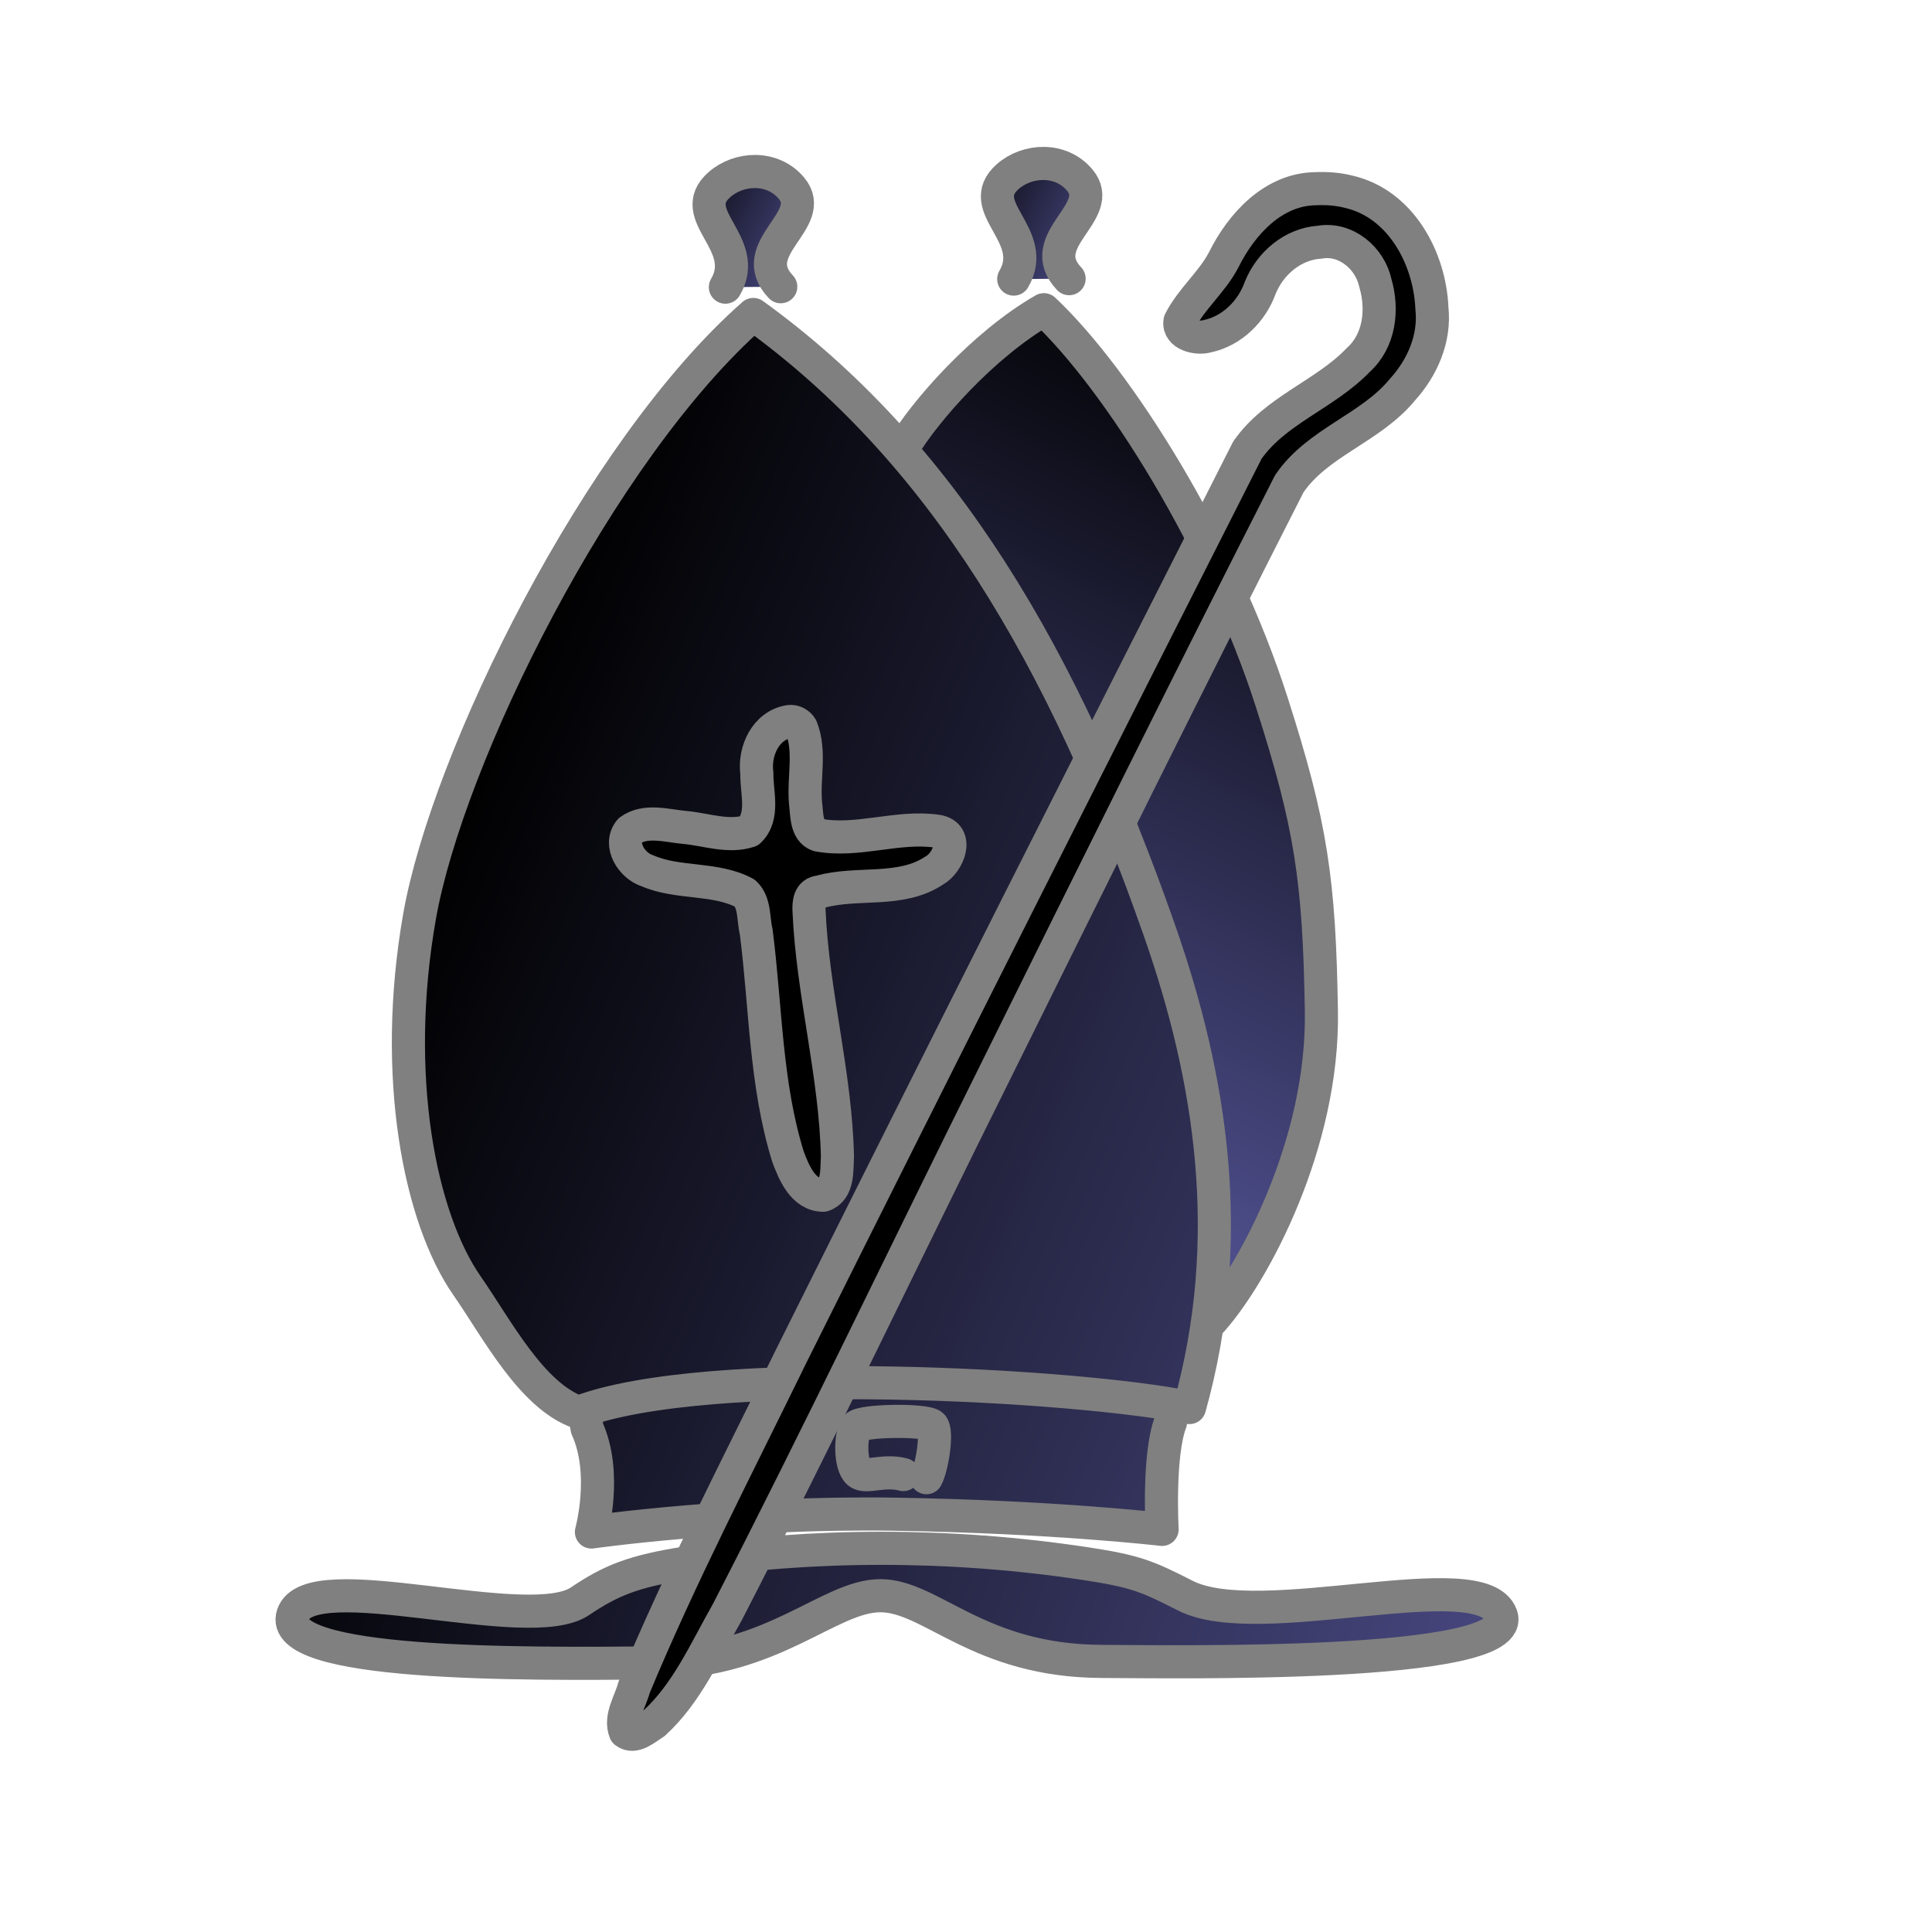
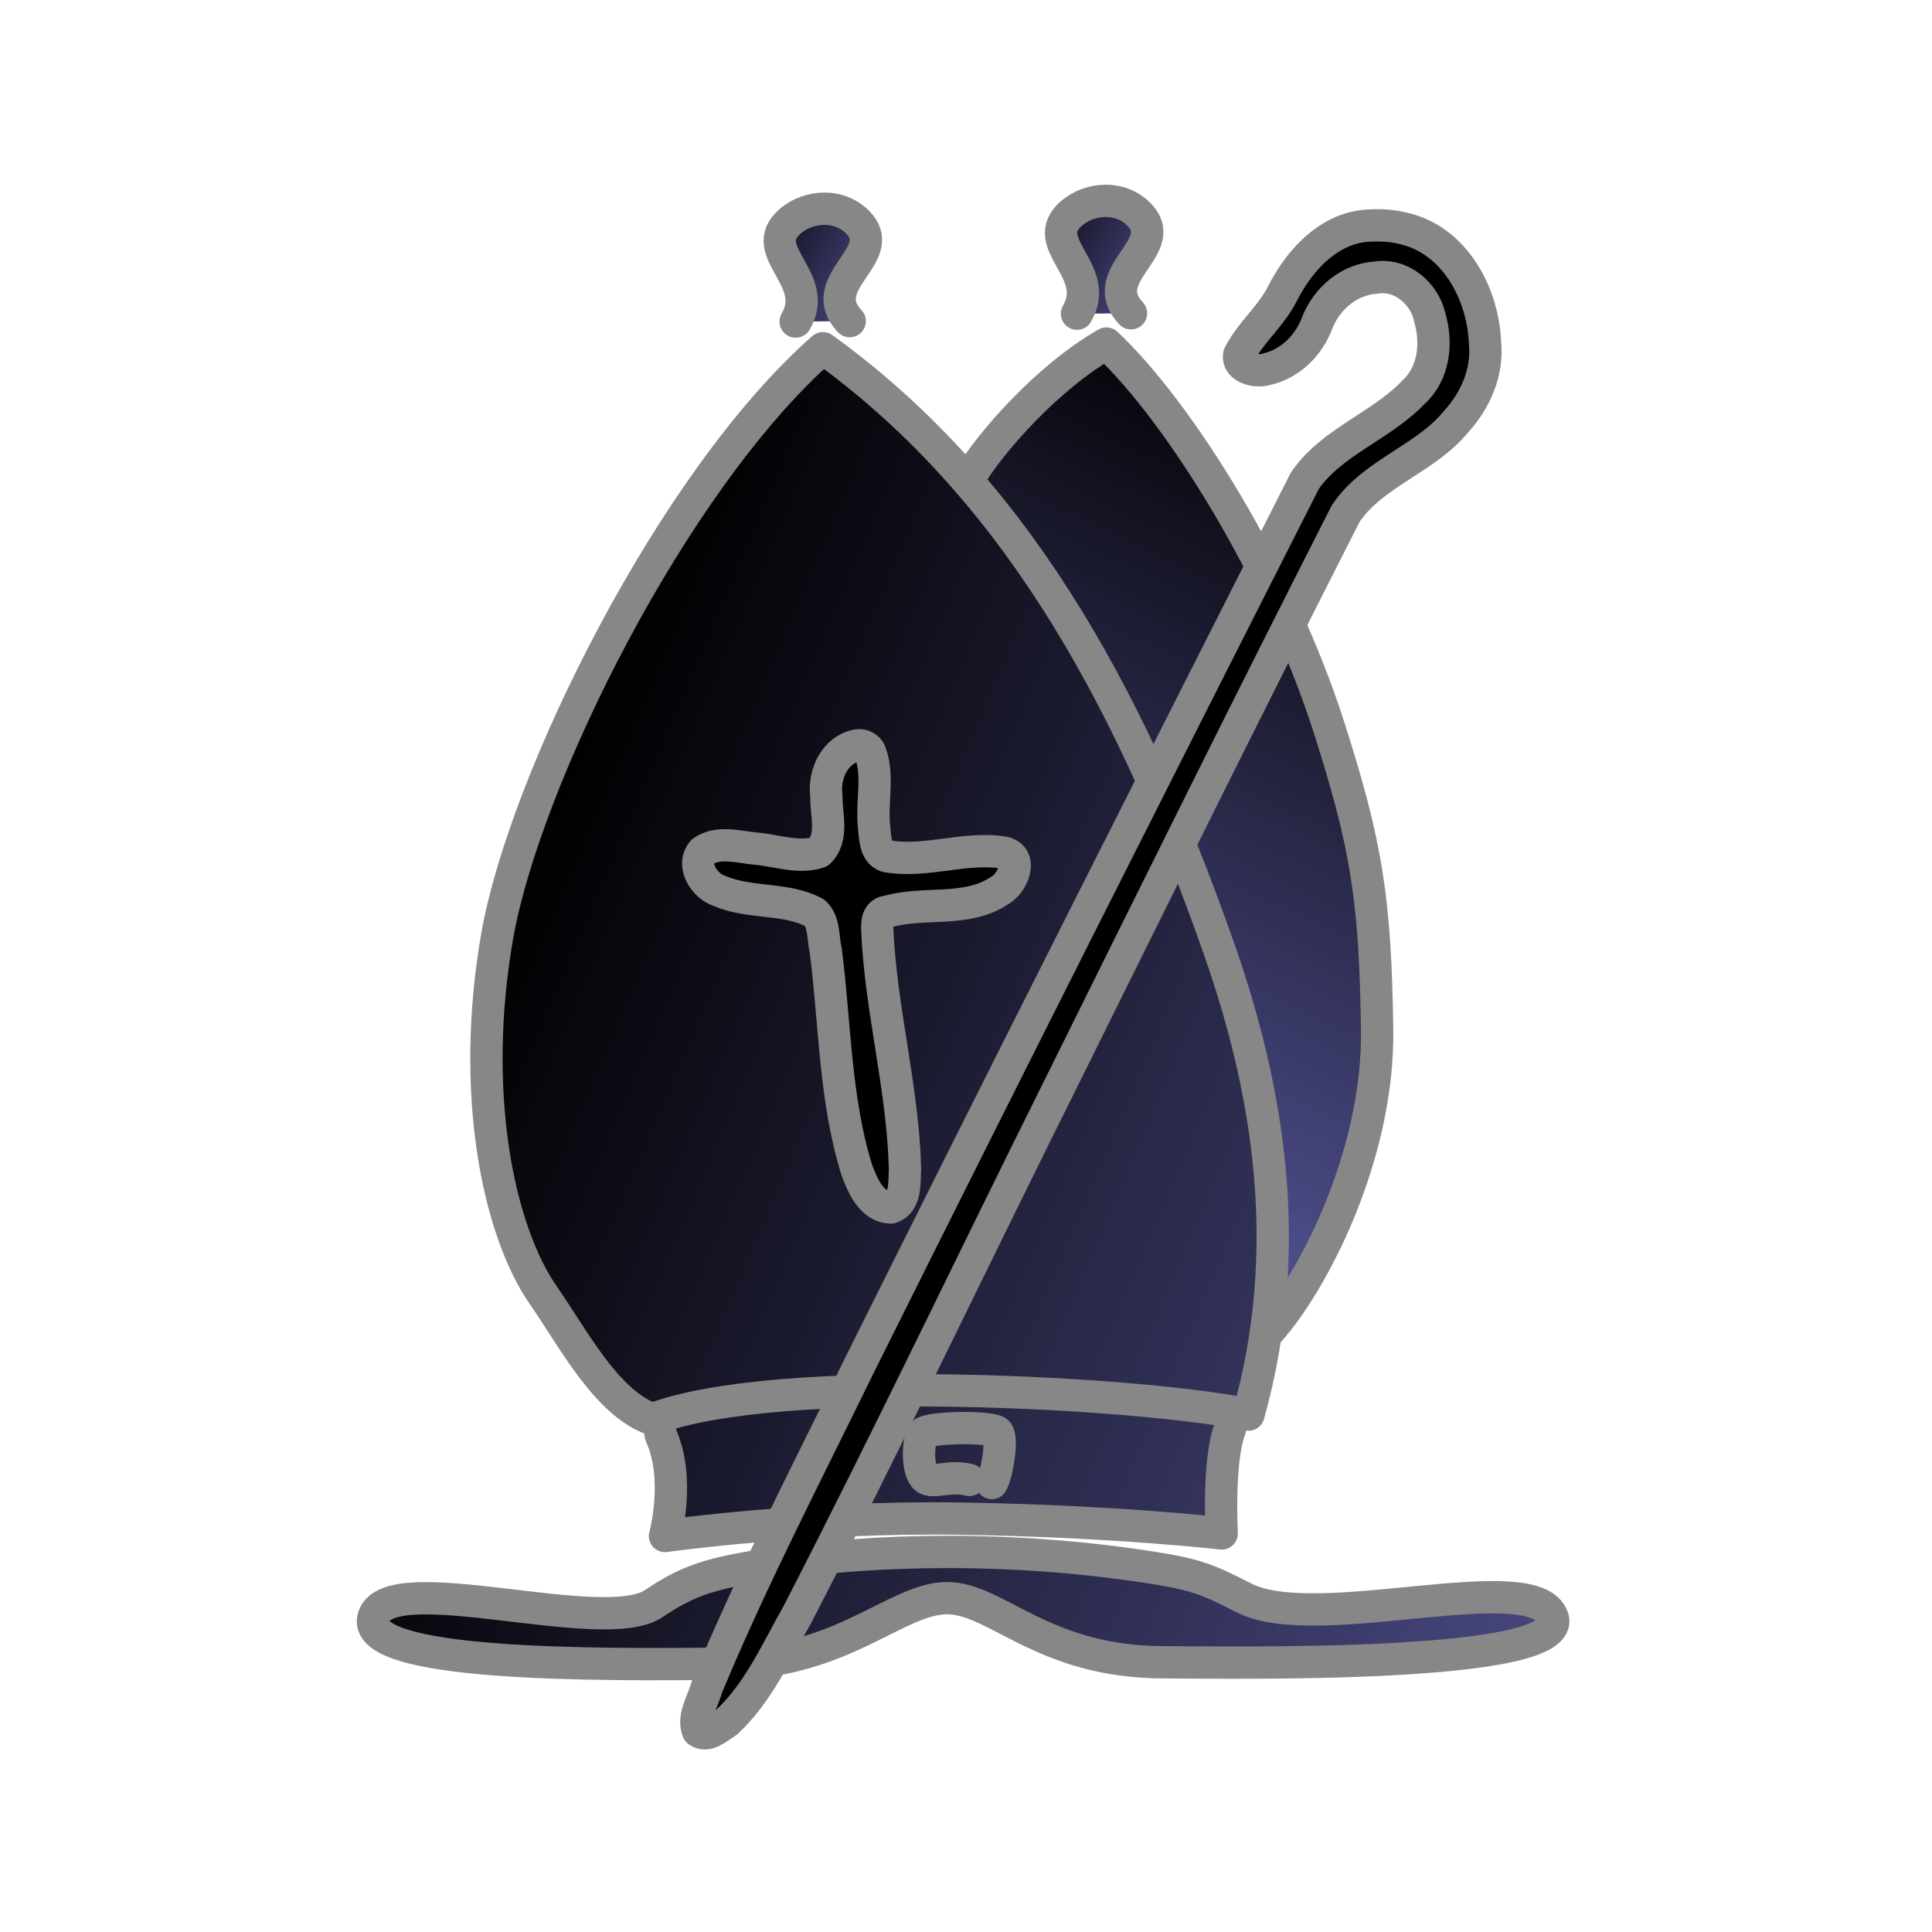
- <svg xmlns="http://www.w3.org/2000/svg" xmlns:xlink="http://www.w3.org/1999/xlink" width="700pt" height="700pt" id="svg36220" version="1.0">
+ <svg xmlns="http://www.w3.org/2000/svg" xmlns:xlink="http://www.w3.org/1999/xlink" width="933px" height="933px" id="svg36220" version="1.0" viewBox="0 0 933 933">
  <defs id="defs36222">
    <linearGradient id="linearGradient3099">
      <stop style="stop-color:#000000;stop-opacity:1" offset="0" id="stop3101" />
      <stop style="stop-color:#505090;stop-opacity:1" offset="1" id="stop3103" />
    </linearGradient>
-     <linearGradient xlink:href="#linearGradient3099" id="linearGradient3105" x1="721.622" y1="220.042" x2="586.808" y2="554.597" gradientUnits="userSpaceOnUse" />
-     <linearGradient xlink:href="#linearGradient3099" id="linearGradient3135" x1="136.097" y1="629.62" x2="784.781" y2="865.103" gradientUnits="userSpaceOnUse" />
-     <linearGradient xlink:href="#linearGradient3099" id="linearGradient3153" x1="321.158" y1="90.161" x2="395.432" y2="128.463" gradientUnits="userSpaceOnUse" />
-     <linearGradient xlink:href="#linearGradient3099" id="linearGradient3157" gradientUnits="userSpaceOnUse" x1="321.158" y1="90.161" x2="395.432" y2="128.463" gradientTransform="translate(139.2966,-3.892556)" />
-     <linearGradient xlink:href="#linearGradient3099" id="linearGradient2366" gradientUnits="userSpaceOnUse" x1="721.622" y1="220.042" x2="541.266" y2="599.38" />
-     <linearGradient xlink:href="#linearGradient3099" id="linearGradient7270" gradientUnits="userSpaceOnUse" x1="192.3" y1="446.013" x2="825.779" y2="717.336" />
-     <linearGradient xlink:href="#linearGradient3099" id="linearGradient7273" gradientUnits="userSpaceOnUse" x1="192.3" y1="446.013" x2="825.779" y2="717.336" />
-     <linearGradient xlink:href="#linearGradient3099" id="linearGradient2211" gradientUnits="userSpaceOnUse" x1="721.622" y1="220.042" x2="541.266" y2="599.38" />
+     <linearGradient id="linearGradient3135" x1="136.097" y1="629.62" x2="784.781" y2="865.103" gradientUnits="userSpaceOnUse" xlink:href="#linearGradient3099" />
+     <linearGradient id="linearGradient3153" x1="321.158" y1="90.161" x2="395.432" y2="128.463" gradientUnits="userSpaceOnUse" xlink:href="#linearGradient3099" />
+     <linearGradient id="linearGradient3157" gradientUnits="userSpaceOnUse" x1="321.158" y1="90.161" x2="395.432" y2="128.463" gradientTransform="translate(139.2966,-3.892556)" xlink:href="#linearGradient3099" />
+     <linearGradient id="linearGradient7270" gradientUnits="userSpaceOnUse" x1="192.3" y1="446.013" x2="825.779" y2="717.336" xlink:href="#linearGradient3099" />
+     <linearGradient id="linearGradient7273" gradientUnits="userSpaceOnUse" x1="192.3" y1="446.013" x2="825.779" y2="717.336" xlink:href="#linearGradient3099" />
+     <linearGradient id="linearGradient2211" gradientUnits="userSpaceOnUse" x1="721.622" y1="220.042" x2="541.266" y2="599.38" xlink:href="#linearGradient3099" />
  </defs>
-   <g id="layer1">
-     <path style="fill:url(#linearGradient2211);fill-opacity:1;fill-rule:evenodd;stroke:#808080;stroke-width:16;stroke-linecap:round;stroke-linejoin:round;stroke-miterlimit:4;stroke-dasharray:none;stroke-opacity:1" d="M 435.906,216.869 C 446.726,198.612 475.064,166.38 504.284,149.617 C 540.517,183.673 589.924,262.988 614.364,339.203 C 633.412,398.604 637.362,425.295 638.354,488.752 C 639.346,552.209 605.973,614.718 585.489,637.842" id="path9790" />
-     <path style="fill:url(#linearGradient7273);fill-opacity:1;fill-rule:evenodd;stroke:#808080;stroke-width:16;stroke-linecap:round;stroke-linejoin:round;stroke-miterlimit:4;stroke-dasharray:none;stroke-opacity:1" d="M 565.469,687.058 C 571.508,633.589 271.348,637.536 283.622,690.064 C 293.539,711.952 285.718,740.099 285.718,740.099 C 285.718,740.099 354.995,730.269 432.101,731.494 C 509.206,732.719 561.391,738.833 561.391,738.833 C 561.391,738.833 559.431,702.815 565.469,687.058 z " id="path9792" />
-     <path style="fill:url(#linearGradient7270);fill-opacity:1;fill-rule:evenodd;stroke:#808080;stroke-width:16;stroke-linecap:round;stroke-linejoin:round;stroke-miterlimit:4;stroke-dasharray:none;stroke-opacity:1" d="M 279.434,682.284 C 256.644,674.199 240.052,641.848 225.674,621.214 C 202.725,588.279 189.194,519.785 202.635,442.98 C 216.075,366.174 289.122,217.76 363.921,151.927 C 455.083,217.76 513.873,317.289 560.27,449.91 C 585.099,520.881 597.423,598.549 574.632,679.974 C 521.455,669.002 341.382,658.594 279.434,682.284 z " id="path9786" />
-     <path style="fill:url(#linearGradient3153);fill-opacity:1.0;fill-rule:evenodd;stroke:#808080;stroke-width:16;stroke-linecap:round;stroke-linejoin:round;stroke-miterlimit:4;stroke-dasharray:none;stroke-opacity:1" d="M 350.429,138.719 C 362.909,117.523 330.698,104 347.547,89.197 C 357.009,80.884 373.196,80.052 382.284,90.835 C 395.388,106.383 359.539,119.87 377.177,138.512" id="path12426" />
-     <path style="fill:none;fill-opacity:0.75;fill-rule:evenodd;stroke:#808080;stroke-width:16;stroke-linecap:round;stroke-linejoin:round;stroke-miterlimit:4;stroke-dasharray:none;stroke-opacity:1" d="M 436.38,712.349 C 426.847,709.775 418.278,714.305 414.782,711.409 C 410.493,707.855 410.744,693.069 413.584,689.315 C 416.012,686.106 447.215,685.705 450.277,688.662 C 453.132,691.413 450.195,709.327 447.55,713.859" id="path13305" />
-     <path style="fill:black;fill-opacity:1;fill-rule:evenodd;stroke:gray;stroke-width:16;stroke-linecap:round;stroke-linejoin:round;stroke-miterlimit:4;stroke-dasharray:none;stroke-opacity:1" d="M 381.312,348.562 C 369.885,350.375 364.197,362.905 365.628,373.531 C 365.431,382.615 369.41,394.319 361.938,401.438 C 351.829,404.801 340.89,400.589 330.589,399.708 C 322.109,398.934 311.883,395.728 304.344,401.188 C 298.573,408.023 305.314,418.353 312.75,420.656 C 327.703,427.161 345.456,423.768 359.844,431.469 C 364.811,436.051 363.795,444.031 365.312,450.125 C 369.99,486.427 369.743,523.743 380.719,558.906 C 383.592,566.626 388.079,577.338 397.688,577.406 C 405.105,574.868 404.168,565.016 404.562,558.656 C 403.664,518.784 392.599,479.92 390.844,440.125 C 390.647,436.207 390.997,431.291 396.062,430.875 C 414.025,425.705 435.012,431.456 451.344,420.531 C 458.051,416.897 463.649,403.336 452.781,401.562 C 433.624,398.743 414.261,407 395.219,403.406 C 389.324,401.319 389.84,393.159 389.156,388.031 C 388.04,375.951 391.711,363.092 387.125,351.562 C 385.975,349.551 383.664,348.272 381.312,348.562 z " id="path18555" />
-     <path style="fill:url(#linearGradient3135);fill-opacity:1.0;fill-rule:evenodd;stroke:#808080;stroke-width:16;stroke-linecap:round;stroke-linejoin:round;stroke-miterlimit:4;stroke-dasharray:none;stroke-opacity:1" d="M 317.867,803.289 C 373.691,802.664 400.565,770.907 425.275,770.87 C 449.984,770.832 472.528,802.513 532.627,802.619 C 564.872,802.676 734.625,806.064 725.191,780.334 C 715.757,754.604 608.551,789.157 572.655,770.857 C 553.865,761.278 548.353,759.008 524.047,755.326 C 458.478,745.392 391.438,745.788 332.148,754.95 C 305.753,759.029 295.016,763.571 280.15,773.577 C 255.144,790.409 149.807,755.412 141.516,779.999 C 133.225,804.585 250.035,804.049 317.867,803.289 z " id="path5000" />
-     <path style="fill:black;fill-opacity:1;fill-rule:evenodd;stroke:gray;stroke-width:16;stroke-linecap:round;stroke-linejoin:round;stroke-miterlimit:4;stroke-dasharray:none;stroke-opacity:1" d="M 635.688,91.156 C 615.102,91.354 599.745,108.249 591.207,125.421 C 585.558,136.327 575.598,144.266 570.062,155.156 C 568.898,161.716 578.252,163.853 583.188,162.438 C 595.236,159.888 604.779,150.363 608.848,138.915 C 613.676,127.128 624.578,117.854 637.5,117 C 650.19,114.769 661.913,124.744 664.469,136.875 C 668.163,149.591 666.491,164.581 656.25,173.812 C 640.265,190.58 616.018,198.083 602.562,217.531 C 528.716,363.26 454.982,509.083 382.127,655.313 C 356.264,708.351 328.935,760.79 306.281,815.281 C 304.519,822.08 299.229,829.619 302.062,836.688 C 306.532,840.16 312.162,834.79 316.031,832.438 C 331.958,817.899 340.788,797.361 351.344,778.844 C 395.819,692.554 437.501,604.841 480.79,517.944 C 527.792,423.048 574.798,328.121 622.812,233.75 C 636.396,213.646 662.177,206.911 677.407,188.34 C 687.106,177.695 693.311,163.602 691.75,149 C 690.749,124.702 676.68,98.406 651.531,92.625 C 646.37,91.317 641.031,90.918 635.688,91.156 z " id="path5875" />
-     <path id="path3155" d="M 489.726,134.826 C 502.205,113.63 469.995,100.108 486.844,85.304 C 496.305,76.991 512.492,76.16 521.581,86.943 C 534.684,102.49 498.836,115.978 516.474,134.62" style="fill:url(#linearGradient3157);fill-opacity:1;fill-rule:evenodd;stroke:#808080;stroke-width:16;stroke-linecap:round;stroke-linejoin:round;stroke-miterlimit:4;stroke-dasharray:none;stroke-opacity:1" />
+   <g id="layer1" transform="matrix(0.975238, 0, 0, 0.975238, 42.49665, 19.99595)">
+     <path style="fill: url(#linearGradient2211); fill-opacity: 1; fill-rule: evenodd; stroke-width: 16; stroke-linecap: round; stroke-linejoin: round; stroke-miterlimit: 4; stroke-dasharray: none; stroke-opacity: 1; stroke: rgb(135, 135, 135);" d="M 435.906,216.869 C 446.726,198.612 475.064,166.38 504.284,149.617 C 540.517,183.673 589.924,262.988 614.364,339.203 C 633.412,398.604 637.362,425.295 638.354,488.752 C 639.346,552.209 605.973,614.718 585.489,637.842" id="path9790" />
+     <path style="fill: url(#linearGradient7273); fill-opacity: 1; fill-rule: evenodd; stroke-width: 16; stroke-linecap: round; stroke-linejoin: round; stroke-miterlimit: 4; stroke-dasharray: none; stroke-opacity: 1; stroke: rgb(135, 135, 135);" d="M 565.469,687.058 C 571.508,633.589 271.348,637.536 283.622,690.064 C 293.539,711.952 285.718,740.099 285.718,740.099 C 285.718,740.099 354.995,730.269 432.101,731.494 C 509.206,732.719 561.391,738.833 561.391,738.833 C 561.391,738.833 559.431,702.815 565.469,687.058 z " id="path9792" />
+     <path style="fill: url(#linearGradient7270); fill-opacity: 1; fill-rule: evenodd; stroke-width: 16; stroke-linecap: round; stroke-linejoin: round; stroke-miterlimit: 4; stroke-dasharray: none; stroke-opacity: 1; stroke: rgb(135, 135, 135);" d="M 279.434,682.284 C 256.644,674.199 240.052,641.848 225.674,621.214 C 202.725,588.279 189.194,519.785 202.635,442.98 C 216.075,366.174 289.122,217.76 363.921,151.927 C 455.083,217.76 513.873,317.289 560.27,449.91 C 585.099,520.881 597.423,598.549 574.632,679.974 C 521.455,669.002 341.382,658.594 279.434,682.284 z " id="path9786" />
+     <path style="fill: url(#linearGradient3153); fill-opacity: 1; fill-rule: evenodd; stroke-width: 16; stroke-linecap: round; stroke-linejoin: round; stroke-miterlimit: 4; stroke-dasharray: none; stroke-opacity: 1; stroke: rgb(135, 135, 135);" d="M 350.429,138.719 C 362.909,117.523 330.698,104 347.547,89.197 C 357.009,80.884 373.196,80.052 382.284,90.835 C 395.388,106.383 359.539,119.87 377.177,138.512" id="path12426" />
+     <path style="fill: none; fill-opacity: 0.75; fill-rule: evenodd; stroke-width: 16; stroke-linecap: round; stroke-linejoin: round; stroke-miterlimit: 4; stroke-dasharray: none; stroke-opacity: 1; stroke: rgb(135, 135, 135);" d="M 436.38,712.349 C 426.847,709.775 418.278,714.305 414.782,711.409 C 410.493,707.855 410.744,693.069 413.584,689.315 C 416.012,686.106 447.215,685.705 450.277,688.662 C 453.132,691.413 450.195,709.327 447.55,713.859" id="path13305" />
+     <path style="fill: black; fill-opacity: 1; fill-rule: evenodd; stroke-width: 16; stroke-linecap: round; stroke-linejoin: round; stroke-miterlimit: 4; stroke-dasharray: none; stroke-opacity: 1; stroke: rgb(135, 135, 135);" d="M 381.312,348.562 C 369.885,350.375 364.197,362.905 365.628,373.531 C 365.431,382.615 369.41,394.319 361.938,401.438 C 351.829,404.801 340.89,400.589 330.589,399.708 C 322.109,398.934 311.883,395.728 304.344,401.188 C 298.573,408.023 305.314,418.353 312.75,420.656 C 327.703,427.161 345.456,423.768 359.844,431.469 C 364.811,436.051 363.795,444.031 365.312,450.125 C 369.99,486.427 369.743,523.743 380.719,558.906 C 383.592,566.626 388.079,577.338 397.688,577.406 C 405.105,574.868 404.168,565.016 404.562,558.656 C 403.664,518.784 392.599,479.92 390.844,440.125 C 390.647,436.207 390.997,431.291 396.062,430.875 C 414.025,425.705 435.012,431.456 451.344,420.531 C 458.051,416.897 463.649,403.336 452.781,401.562 C 433.624,398.743 414.261,407 395.219,403.406 C 389.324,401.319 389.84,393.159 389.156,388.031 C 388.04,375.951 391.711,363.092 387.125,351.562 C 385.975,349.551 383.664,348.272 381.312,348.562 z " id="path18555" />
+     <path style="fill: url(#linearGradient3135); fill-opacity: 1; fill-rule: evenodd; stroke-width: 16; stroke-linecap: round; stroke-linejoin: round; stroke-miterlimit: 4; stroke-dasharray: none; stroke-opacity: 1; stroke: rgb(135, 135, 135);" d="M 317.867,803.289 C 373.691,802.664 400.565,770.907 425.275,770.87 C 449.984,770.832 472.528,802.513 532.627,802.619 C 564.872,802.676 734.625,806.064 725.191,780.334 C 715.757,754.604 608.551,789.157 572.655,770.857 C 553.865,761.278 548.353,759.008 524.047,755.326 C 458.478,745.392 391.438,745.788 332.148,754.95 C 305.753,759.029 295.016,763.571 280.15,773.577 C 255.144,790.409 149.807,755.412 141.516,779.999 C 133.225,804.585 250.035,804.049 317.867,803.289 z " id="path5000" />
+     <path style="fill: black; fill-opacity: 1; fill-rule: evenodd; stroke-width: 16; stroke-linecap: round; stroke-linejoin: round; stroke-miterlimit: 4; stroke-dasharray: none; stroke-opacity: 1; stroke: rgb(135, 135, 135);" d="M 635.688,91.156 C 615.102,91.354 599.745,108.249 591.207,125.421 C 585.558,136.327 575.598,144.266 570.062,155.156 C 568.898,161.716 578.252,163.853 583.188,162.438 C 595.236,159.888 604.779,150.363 608.848,138.915 C 613.676,127.128 624.578,117.854 637.5,117 C 650.19,114.769 661.913,124.744 664.469,136.875 C 668.163,149.591 666.491,164.581 656.25,173.812 C 640.265,190.58 616.018,198.083 602.562,217.531 C 528.716,363.26 454.982,509.083 382.127,655.313 C 356.264,708.351 328.935,760.79 306.281,815.281 C 304.519,822.08 299.229,829.619 302.062,836.688 C 306.532,840.16 312.162,834.79 316.031,832.438 C 331.958,817.899 340.788,797.361 351.344,778.844 C 395.819,692.554 437.501,604.841 480.79,517.944 C 527.792,423.048 574.798,328.121 622.812,233.75 C 636.396,213.646 662.177,206.911 677.407,188.34 C 687.106,177.695 693.311,163.602 691.75,149 C 690.749,124.702 676.68,98.406 651.531,92.625 C 646.37,91.317 641.031,90.918 635.688,91.156 z " id="path5875" />
+     <path id="path3155" d="M 489.726,134.826 C 502.205,113.63 469.995,100.108 486.844,85.304 C 496.305,76.991 512.492,76.16 521.581,86.943 C 534.684,102.49 498.836,115.978 516.474,134.62" style="fill: url(#linearGradient3157); fill-opacity: 1; fill-rule: evenodd; stroke-width: 16; stroke-linecap: round; stroke-linejoin: round; stroke-miterlimit: 4; stroke-dasharray: none; stroke-opacity: 1; stroke: rgb(135, 135, 135);" />
  </g>
</svg>
